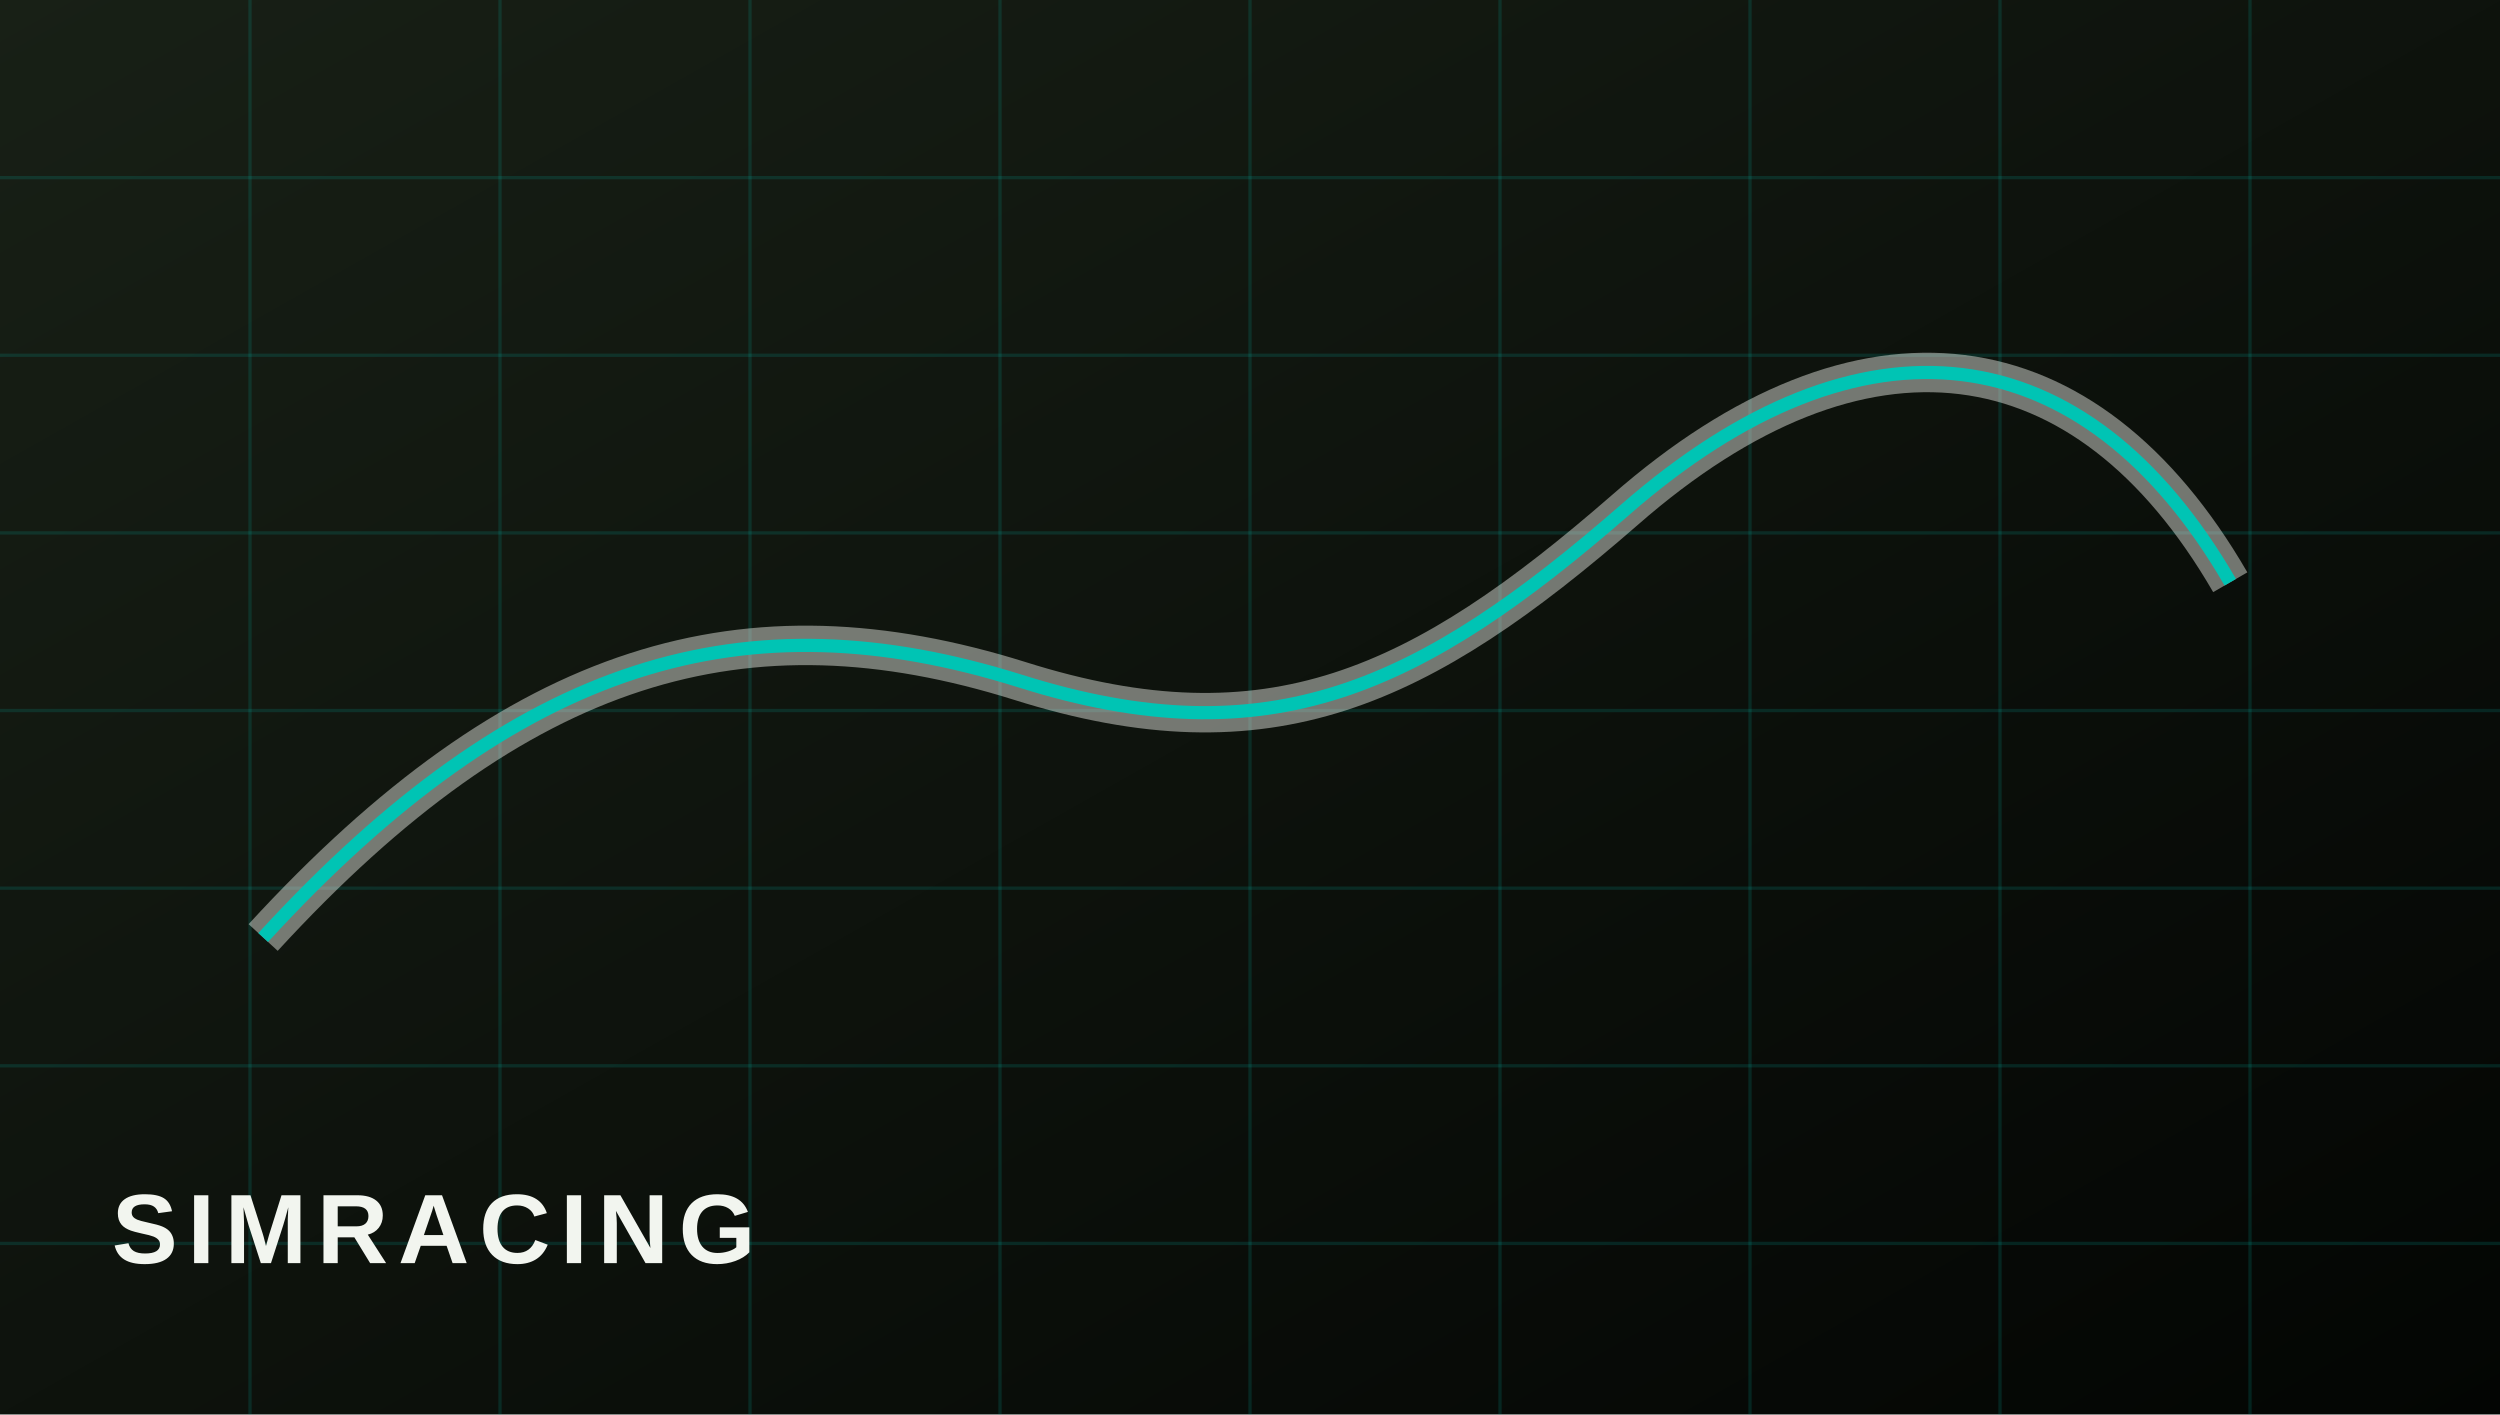
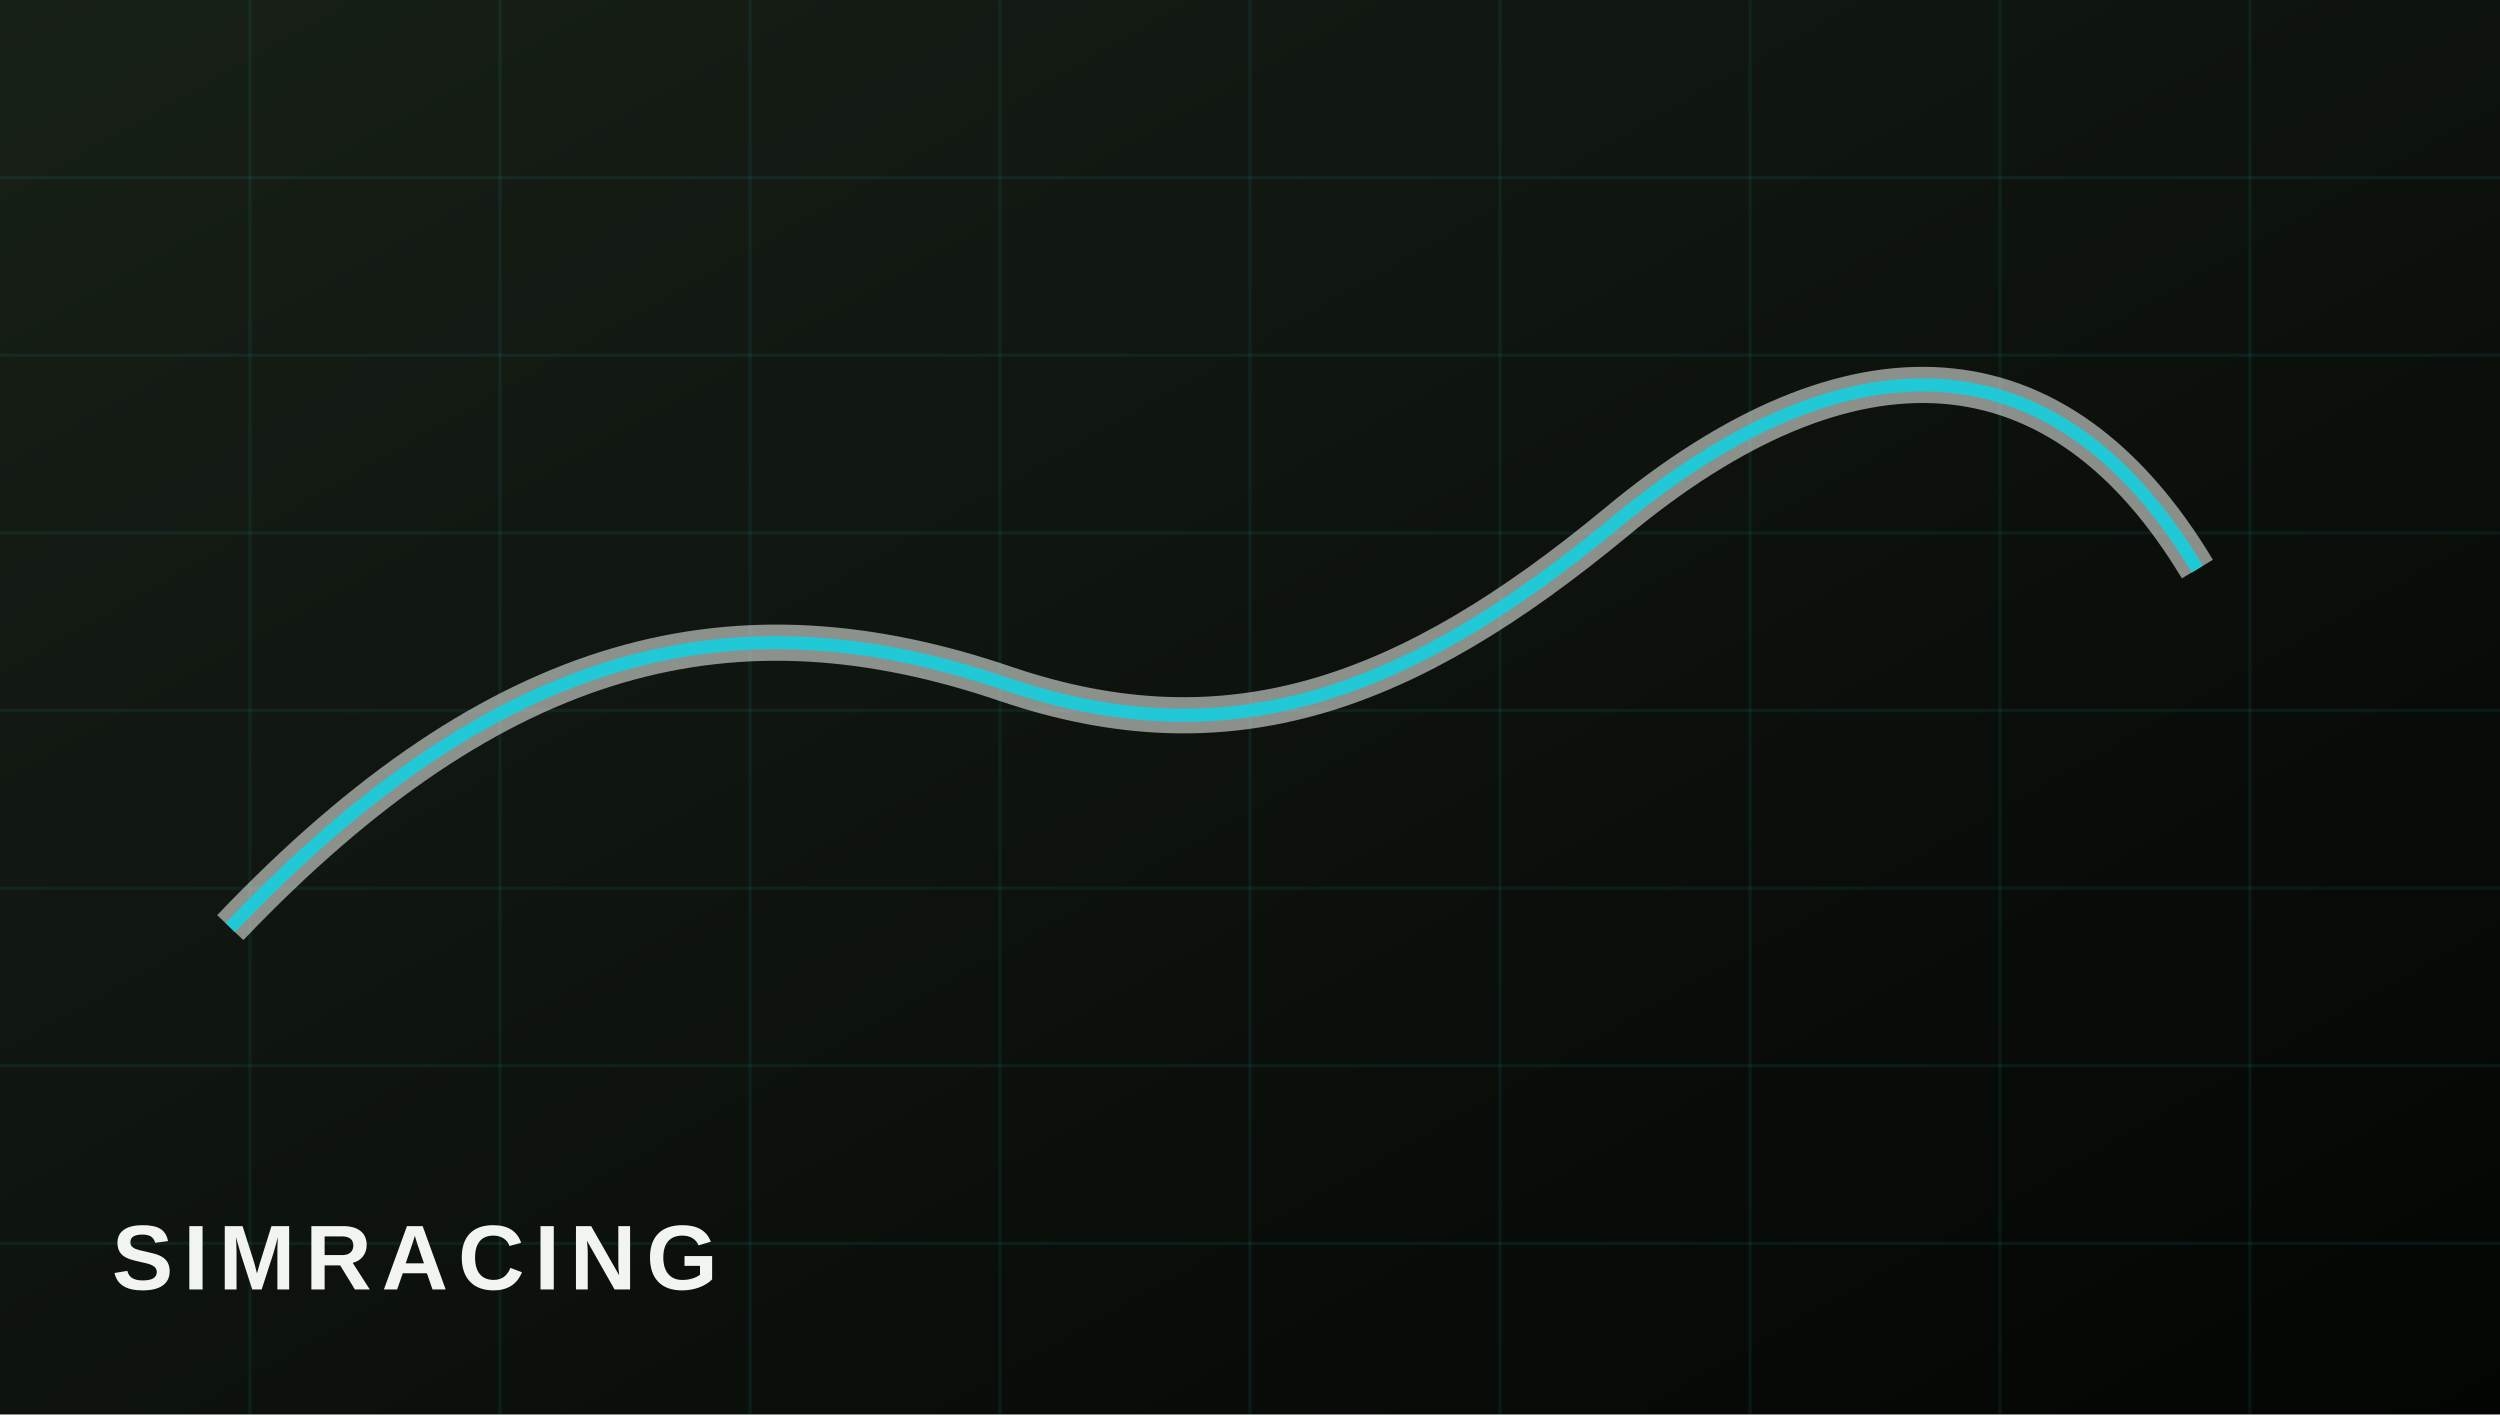
<svg xmlns="http://www.w3.org/2000/svg" viewBox="0 0 760 430">
  <defs>
    <linearGradient id="g" x1="0" y1="0" x2="1" y2="1">
-       <stop offset="0" stop-color="#182016" />
+       <stop offset="0" stop-color="#172017" />
      <stop offset="1" stop-color="#030503" />
    </linearGradient>
  </defs>
  <rect width="760" height="430" fill="url(#g)" />
-   <g stroke="#00c4b4" stroke-opacity=".15" stroke-width="1">
+   <g stroke="#21c8d6" stroke-opacity=".08" stroke-width="1">
    <path d="M0 54h760M0 108h760M0 162h760M0 216h760M0 270h760M0 324h760M0 378h760" />
    <path d="M76 0v430M152 0v430M228 0v430M304 0v430M380 0v430M456 0v430M532 0v430M608 0v430M684 0v430" />
  </g>
-   <path d="M80 285c78-85 147-104 230-78 76 24 122 2 184-52 72-63 140-54 184 22" fill="none" stroke="#f2f5ef" stroke-width="12" stroke-opacity=".45" />
-   <path d="M80 285c78-85 147-104 230-78 76 24 122 2 184-52 72-63 140-54 184 22" fill="none" stroke="#00c4b4" stroke-width="4" />
-   <text x="34" y="384" fill="#f2f5ef" font-family="Arial, sans-serif" font-size="30" font-weight="700" letter-spacing="3">SIMRACING</text>
+   <path d="M70 282c82-86 154-102 236-74 68 23 122 3 185-49 72-60 135-56 177 14" fill="none" stroke="#d8ddd8" stroke-opacity=".62" stroke-width="11" />
+   <path d="M70 282c82-86 154-102 236-74 68 23 122 3 185-49 72-60 135-56 177 14" fill="none" stroke="#21c8d6" stroke-width="4" />
+   <text x="34" y="392" fill="#f2f4ef" font-family="Arial, sans-serif" font-size="28" font-weight="700" letter-spacing="3">SIMRACING</text>
</svg>
